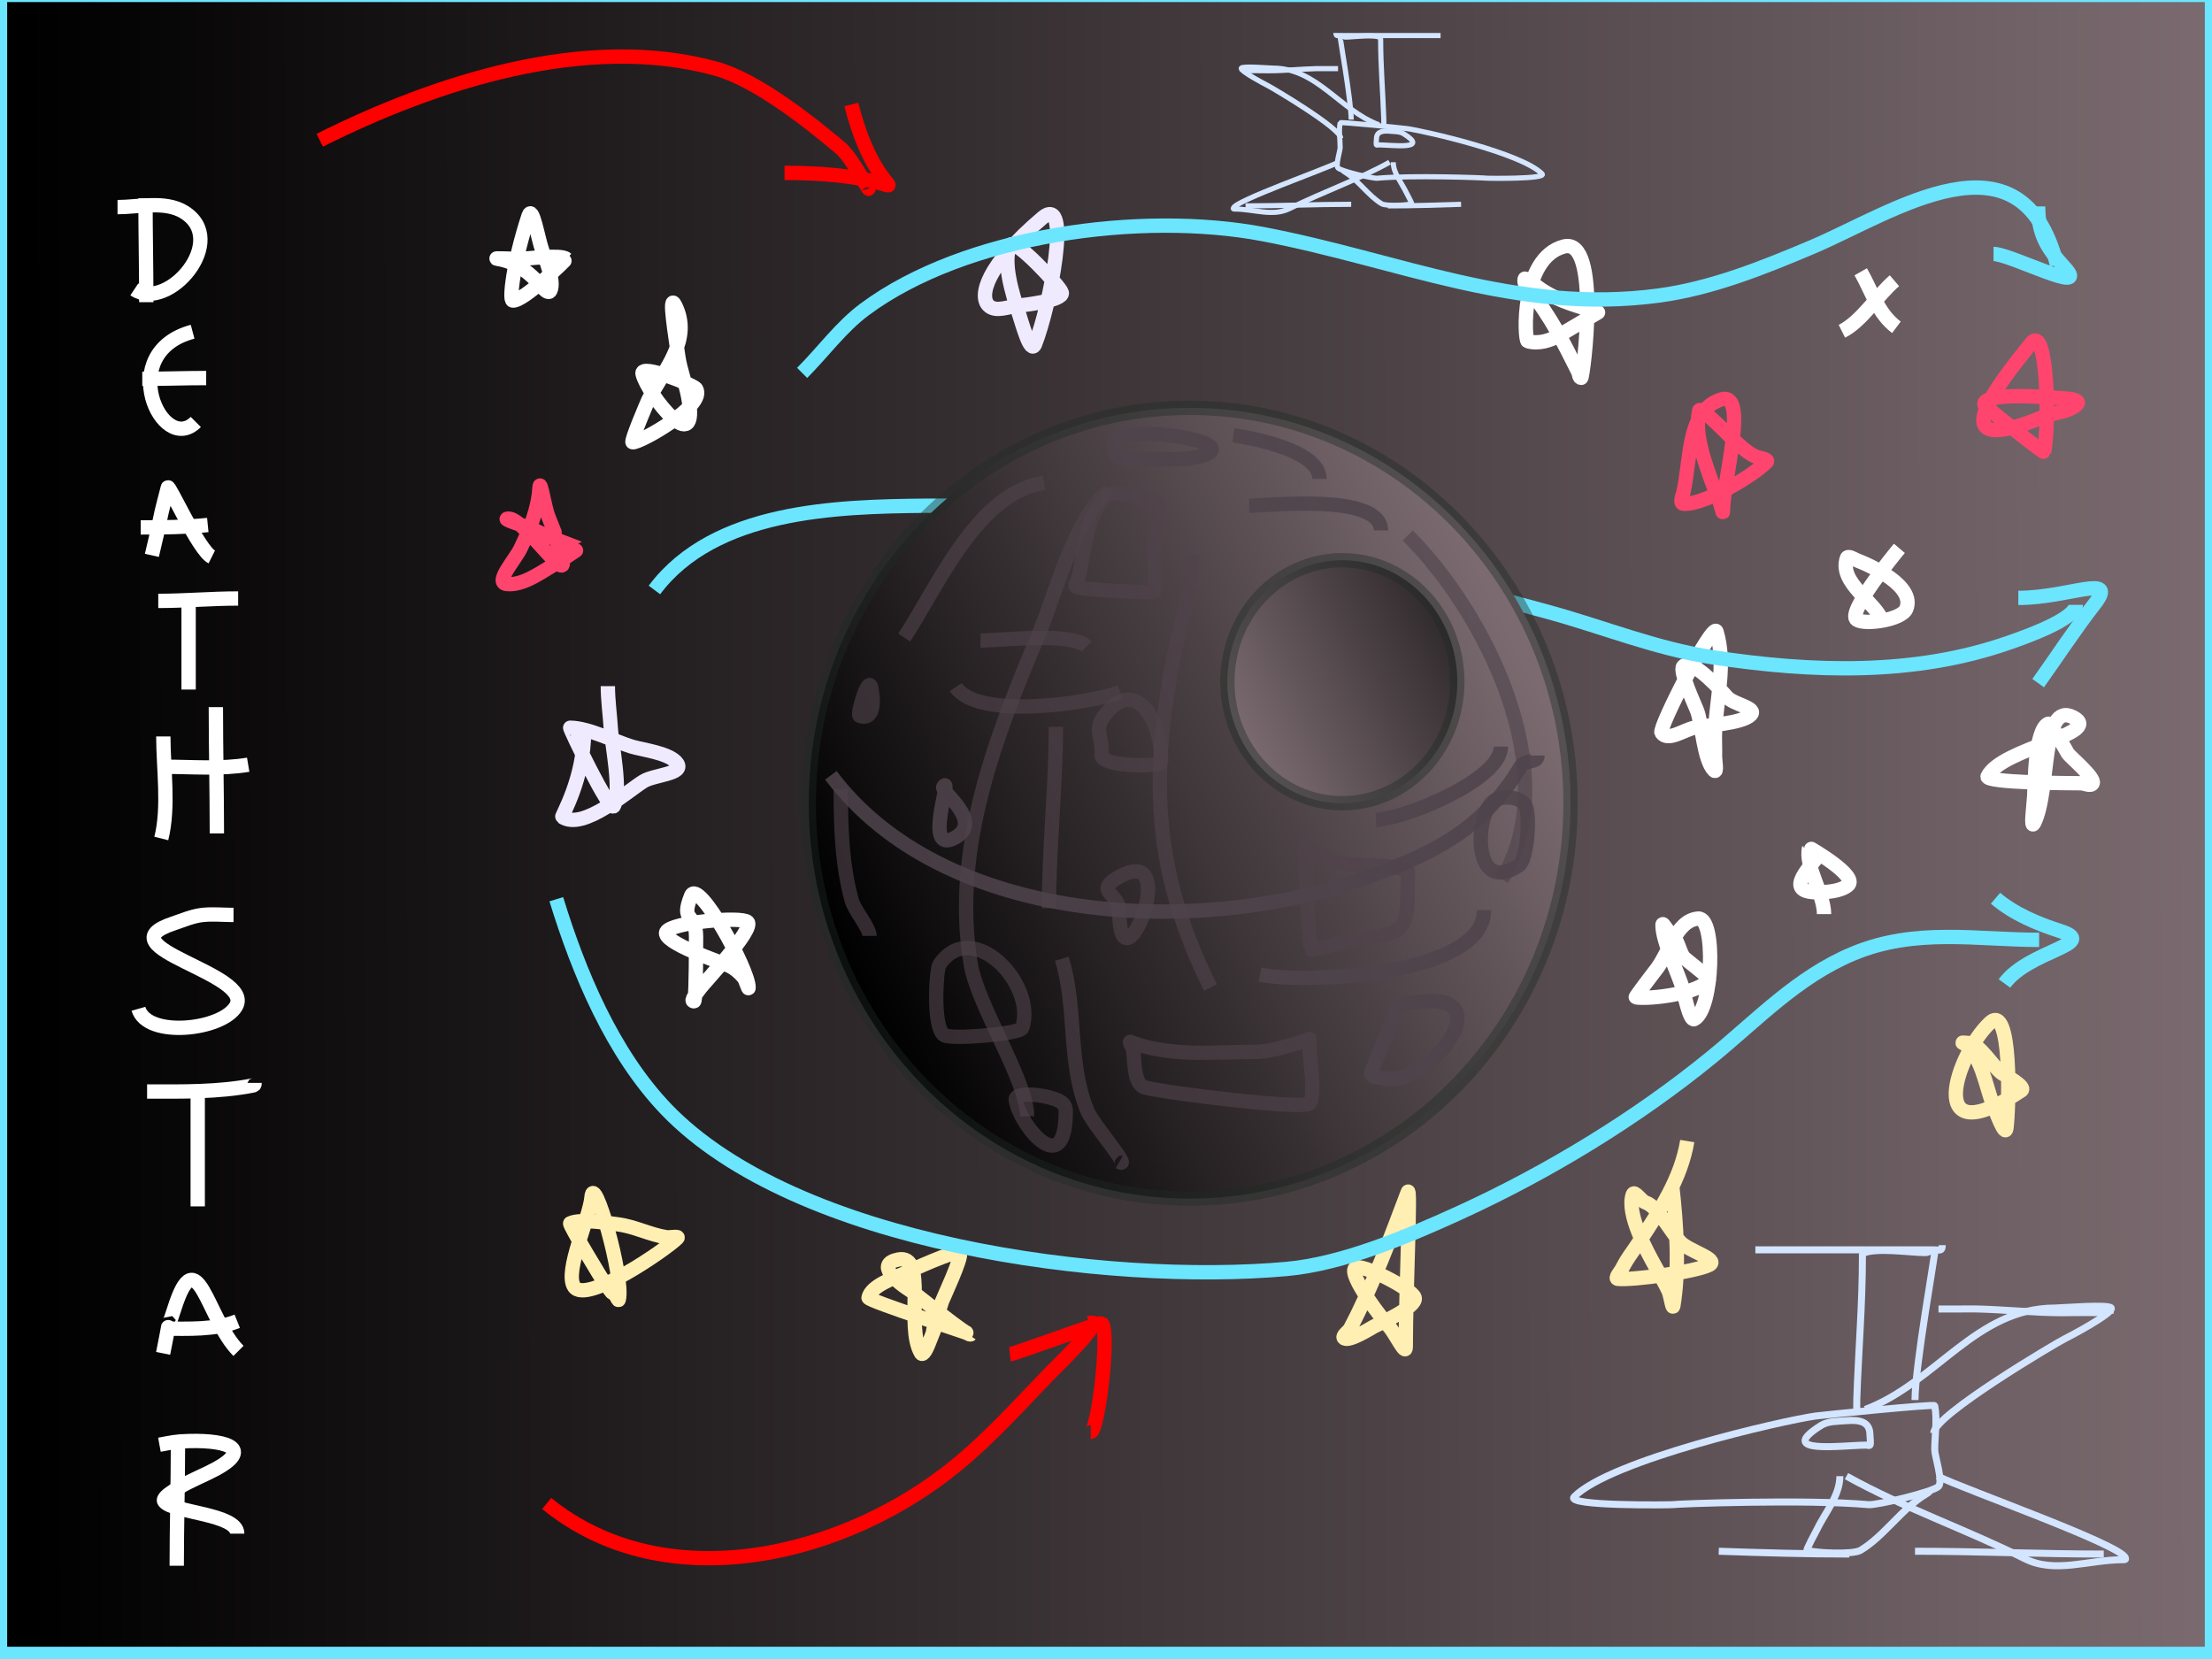
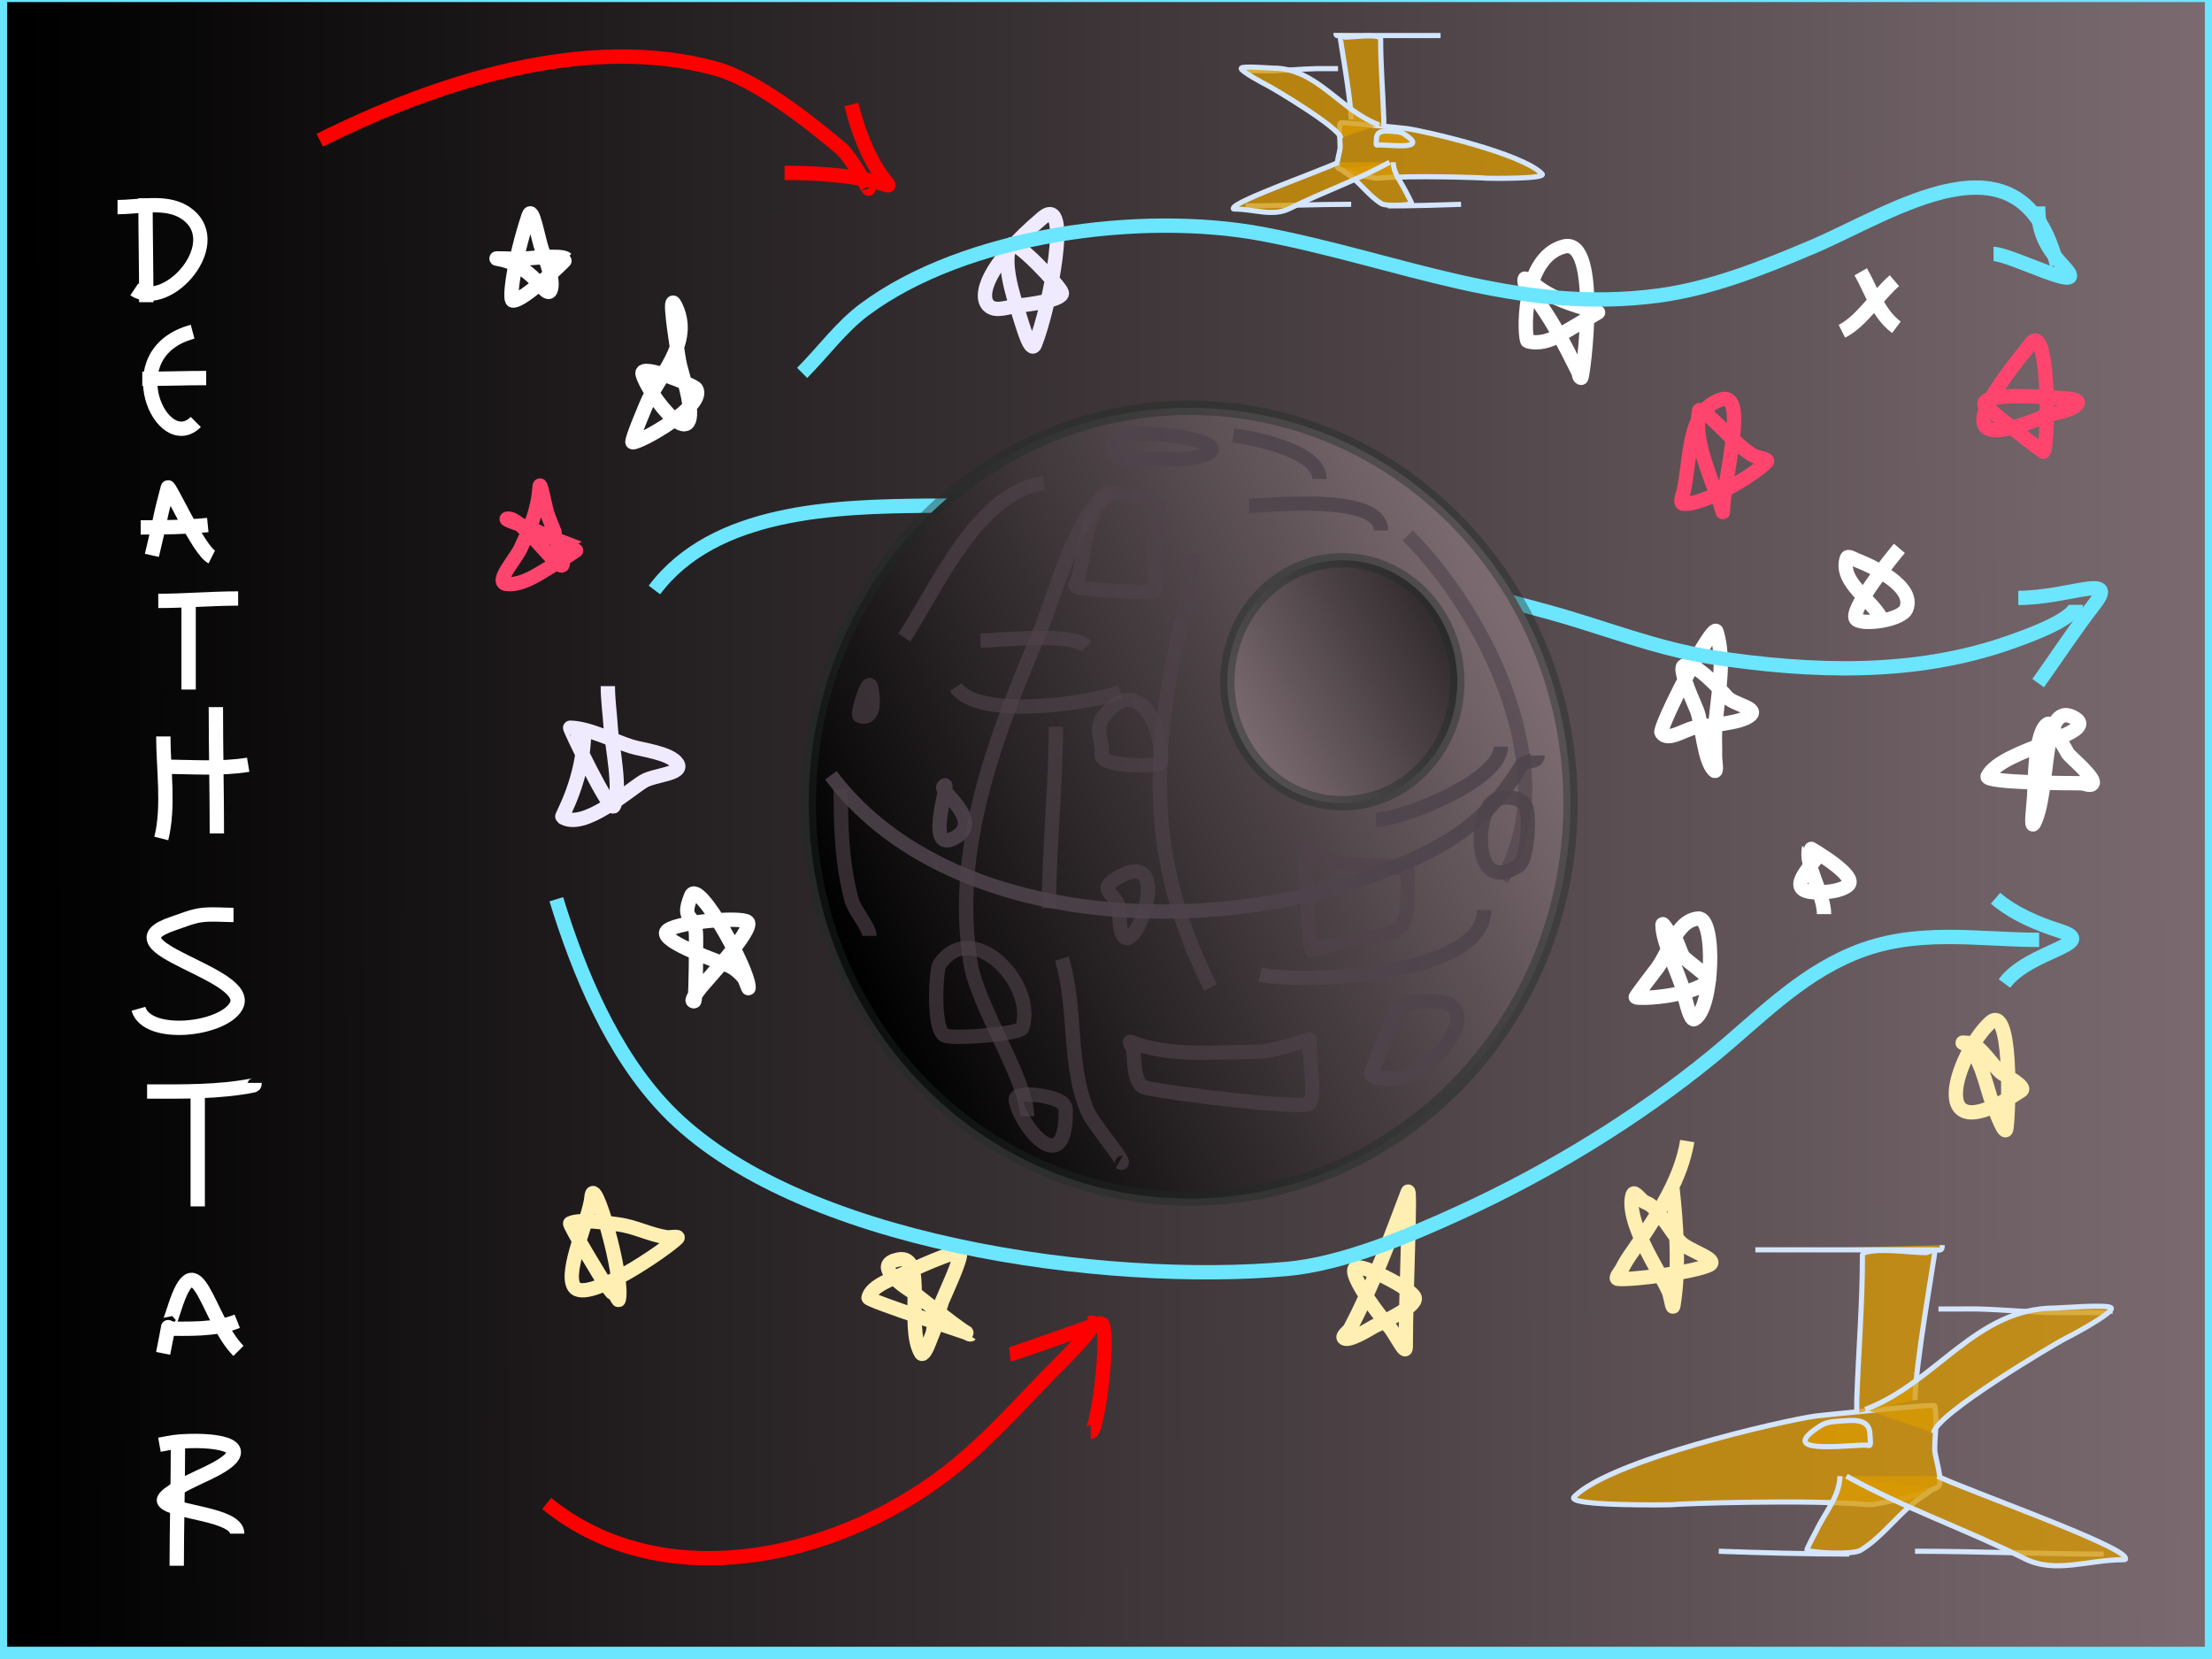
<svg xmlns="http://www.w3.org/2000/svg" xmlns:ns1="http://taptrix.com/inkpad/svg_extensions" height="480pt" width="640pt" version="1.1" viewBox="0,0,640,480">
  <defs>
    <linearGradient y1="240.84" id="LinearGradient" x1="8.406" y2="240" x2="640" gradientUnits="userSpaceOnUse" gradientTransform="matrix(1 0 0 1 -5.68434e-14 -1.47341)">
      <stop stop-color="#000000" offset="0" />
      <stop stop-color="#7b6b70" offset="1" />
    </linearGradient>
    <linearGradient y1="286.4" id="LinearGradient_2" x1="248.4" y2="193.2" x2="442" gradientUnits="userSpaceOnUse" gradientTransform="matrix(1 0 0 1 0 0)">
      <stop stop-color="#000000" offset="0" />
      <stop stop-color="#7b6b70" offset="1" />
    </linearGradient>
    <linearGradient y1="159.224" id="LinearGradient_3" x1="457.779" y2="213.426" x2="358.838" gradientUnits="userSpaceOnUse" gradientTransform="matrix(1 0 0 1 0 0)">
      <stop stop-color="#000000" offset="0" />
      <stop stop-color="#7b6b70" offset="1" />
    </linearGradient>
  </defs>
  <g id="Layer" ns1:layerName="bk">
    <path d="M0-1.473L640-1.473L640+478.527L0+478.527L0-1.473Z" stroke="#6ce5ff" stroke-width="4.146" fill="url(#LinearGradient)" opacity="1" stroke-linejoin="round" />
  </g>
  <g id="Layer_2" ns1:layerName="Layer 5">
    <path d="M538.366+78.638C541.574+84.252+543.328+90.676+548.69+94.697" stroke="#ffffff" stroke-width="4.146" fill="none" opacity="1" stroke-linejoin="round" />
    <path d="M548.116+81.219C543.26+85.381+538.626+92.99+532.917+95.845" stroke="#ffffff" stroke-width="4.146" fill="none" opacity="1" stroke-linejoin="round" />
    <path d="M549.55+158.65C548.371+160.044+534.2+177.287+537.218+179.299C539.629+180.906+550.272+179.358+551.558+176.144C554.191+169.561+541.367+163.688+537.218+162.092C536.309+161.742+534.659+160.593+534.351+161.518C531.956+168.703+542.78+174.187+544.675+179.873" stroke="#ffffff" stroke-width="4.146" fill="none" opacity="1" stroke-linejoin="round" />
    <path d="M527.468+245.833C524.123+250.612+515.564+258.165+525.747+258.165C528.383+258.165+532.432+257.921+534.637+256.157C537.957+253.502+523.457+245.242+523.453+245.26C522.105+250.652+527.755+258.469+527.755+264.474" stroke="#ffffff" stroke-width="4.146" fill="none" opacity="1" stroke-linejoin="round" />
    <path d="M195.371+88.388C200.26+98.244+192.439+106.515+187.627+115.633C187.476+115.92+182.346+127.878+183.039+127.964C185.03+128.213+204.453+117.374+201.393+112.478C200.736+111.427+185.124+105.046+185.907+108.176C187.418+114.222+202.663+133.487+199.099+114.772C198.344+110.809+196.795+107.009+196.231+103.014C195.548+98.178+193.2+84.013+195.371+88.388Z" stroke="#ffffff" stroke-width="4.146" fill="none" opacity="1" stroke-linejoin="round" />
    <path d="M168.986+211.706C168.986+225.395+162.396+236.182+162.677+236.369C168.779+240.437+181.74+228.744+186.193+226.045C189.339+224.139+197.984+223.943+195.944+220.883C193.96+217.906+185.821+216.945+182.752+216.008C177.885+214.52+170.175+210.559+164.971+210.559C164.671+210.559+176.517+235.36+177.59+233.215C179.863+228.668+177.009+215.507+176.73+210.845C176.482+206.722+175.869+202.634+175.869+198.514" stroke="#f0eaff" stroke-width="4.146" fill="none" opacity="1" stroke-linejoin="round" />
    <path d="M301.624+63.008C285.214+76.941+283.282+85.675+285.995+88.388C288.09+90.484+291.932+88.641+294.885+88.388C295.484+88.337+307.812+87.042+307.217+84.66C306.775+82.894+293.43+68.641+292.304+70.894C289.957+75.589+293.061+85.499+294.598+90.109C295.72+93.475+298.156+102.868+299.474+99.573C303.736+88.916+310.254+55.681+301.624+63.008Z" stroke="#f0eaff" stroke-width="4.146" fill="none" opacity="1" stroke-linejoin="round" />
    <path d="M171.137+346.351C170.666+352.279+163.165+367.875+166.118+372.305C169.572+377.486+192.773+361.424+195.944+358.253C196.691+357.506+193.833+358.127+192.789+357.966C187.969+357.225+183.656+354.853+178.737+354.238C175.748+353.864+167.801+352.536+164.971+353.951C164.531+354.171+174.166+370.28+175.296+371.732C179.335+376.925+175.186+371.413+178.163+374.886C178.475+375.249+178.908+376.497+179.024+376.034C180.624+369.635+171.731+338.88+171.137+346.351Z" stroke="#ffefb2" stroke-width="4.146" fill="none" opacity="1" stroke-linejoin="round" />
    <path d="M259.897+364.419C268.454+362.715+261.824+383.738+266.493+391.52C267.016+392.391+268.13+390.172+268.501+389.226C272.794+378.255+267.01+393.86+272.516+376.607C272.728+375.943+278.604+363.481+277.678+362.555C276.572+361.449+263.121+367.764+261.331+368.577C258.815+369.721+251.981+372.023+251.294+375.46C251.119+376.332+280.959+385.944+280.833+386.071C280.073+386.831+265.634+374.835+263.912+373.739C258.939+370.574+253.349+365.722+259.897+364.419Z" stroke="#ffefb2" stroke-width="4.146" fill="none" opacity="1" stroke-linejoin="round" />
    <path d="M488.178+330.148C486.375+340.97+480.371+350.066+474.412+359.113C471.853+363.001+471.229+363.383+469.25+367.143C468.771+368.054+467.079+369.909+468.103+370.011C472.418+370.443+490.444+368.018+494.487+365.996C497.652+364.414+488.596+361.977+486.171+359.4C483.571+356.638+479.668+349.107+476.133+347.929C474.749+347.467+472.866+344.25+472.405+345.634C470.52+351.288+476.49+362.003+479.001+366.57C480.223+368.792+481.674+371.192+482.729+373.453C483.368+374.822+483.915+379.245+484.163+377.754C485.932+367.144+485.06+354.283+483.876+343.627" stroke="#ffefb2" stroke-width="4.146" fill="none" opacity="1" stroke-linejoin="round" />
    <path d="M452.473+71.324C439.847+74.621+441.044+98.438+442.006+98.712C445.147+99.61+448.504+98.554+451.183+96.992C454.922+94.811+462.367+90.396+462.367+90.396C462.367+90.396+460.661+89.774+459.786+89.535C454.933+88.212+449.173+86.236+445.16+83.226C445+83.105+441.236+80.283+441.145+80.645C440.803+82.016+441.751+83.067+442.579+84.086C448.623+91.525+452.397+99.133+456.632+107.603C456.919+108.176+456.851+109.323+457.492+109.323C458.024+109.323+463.301+68.497+452.473+71.324Z" stroke="#ffffff" stroke-width="4.146" fill="none" opacity="1" stroke-linejoin="round" />
    <path d="M575.791+295.877C566.125+304.847+556.015+334.729+584.825+315.522C586.446+314.441+579.705+310.866+579.376+310.647C576.646+308.826+572.816+301.756+569.338+301.756C568.86+301.756+567.477+301.543+567.904+301.756C573.039+304.324+574.603+314.487+576.508+319.25C577.525+321.793+580.183+329.138+580.523+326.42C581.357+319.751+582.031+290.086+575.791+295.877Z" stroke="#ffefb2" stroke-width="4.146" fill="none" opacity="1" stroke-linejoin="round" />
    <path d="M407.305+344.917C402.47+357.721+397.126+372.157+390.671+384.35C390.15+385.336+388.023+386.6+388.951+387.218C390.42+388.198+396.607+384.293+397.554+383.777C398.476+383.274+410.094+378.196+409.312+375.46C408.568+372.855+393.633+365.328+392.105+366.856C389.984+368.978+400.301+382.102+401.856+383.777C403.613+385.669+406.731+392.382+406.731+389.799C406.731+373.009+408.28+342.335+407.305+344.917Z" stroke="#ffefb2" stroke-width="4.146" fill="none" opacity="1" stroke-linejoin="round" />
    <path d="M599.881+207.547C608.923+212.315+579.187+216.385+575.074+224.611C574.138+226.483+598.905+226.619+602.032+226.619C603.179+226.619+604.96+227.645+605.473+226.619C606.241+225.083+599.187+219.192+598.304+218.015C598.176+217.845+593.361+209.015+592.568+209.411C588.694+211.348+588.731+226.962+588.553+230.347C588.417+232.924+587.399+240.399+588.553+238.09C593.242+228.711+590.417+202.557+599.881+207.547Z" stroke="#ffffff" stroke-width="4.146" fill="none" opacity="1" stroke-linejoin="round" />
    <path d="M587.693+99.286C577.818+111.566+560.46+133.408+591.421+120.508C593.957+119.452+598.822+119.13+600.885+117.067C602.255+115.697+598.563+115.366+598.304+115.346C595.197+115.107+575.809+113.303+574.214+116.493C574.128+116.664+574.078+116.931+574.214+117.067C577.553+120.406+582.265+123.681+585.972+126.817C586.209+127.018+591.395+130.963+591.421+130.832C592.982+123.025+592.422+93.404+587.693+99.286Z" stroke="#ff456d" stroke-width="4.146" fill="none" opacity="1" stroke-linejoin="round" />
    <path d="M497.785+115.633C487.993+119.027+489.306+132.733+487.031+142.591C486.924+143.055+485.837+145.637+487.031+145.745C492.742+146.264+507.016+137.805+511.121+133.7C512.028+132.793+508.827+132.553+507.68+131.979C504.972+130.626+502.705+128.282+500.51+126.244C500.348+126.094+491.898+117.395+491.62+118.787C490.321+125.279+492.698+132.004+494.774+138.002C495.647+140.525+496.732+142.957+497.642+145.458C497.952+146.311+498.502+148.946+498.502+148.039C498.502+139.1+506.22+112.709+497.785+115.633Z" stroke="#ff456d" stroke-width="4.146" fill="none" opacity="1" stroke-linejoin="round" />
    <path d="M496.638+182.74C495.691+179.612+479.801+210.611+480.722+211.993C482.492+214.647+487.067+211.233+490.186+210.559C493.515+209.839+503.965+209.398+506.532+206.83C508.56+204.803+501.538+203.827+499.65+201.668C498.793+200.689+489.638+190.171+487.031+192.778C485.731+194.078+490.434+204.03+491.046+205.683C492.448+209.469+492.949+219.918+495.921+222.89C496.938+223.907+496.169+220.025+496.208+218.589C496.27+216.295+496.102+213.998+496.208+211.706C496.656+202.087+499.441+191.992+496.638+182.74Z" stroke="#ffffff" stroke-width="4.146" fill="none" opacity="1" stroke-linejoin="round" />
    <path d="M491.333+265.765C484.744+266.342+482.999+276.067+478.714+281.108C478.587+281.257+473.032+288.531+473.265+288.564C477.615+289.186+491.807+287.422+494.487+283.402C494.844+282.867+487.634+277.65+487.031+276.806C485.949+275.291+485.1+270.822+483.303+269.923C482.335+269.439+481.009+266.547+481.009+267.629C481.009+272.644+485.591+281.413+487.031+286.557C487.172+287.062+488.858+295.537+490.186+294.873C495.703+292.115+496.506+265.312+491.333+265.765Z" stroke="#ffffff" stroke-width="4.146" fill="none" opacity="1" stroke-linejoin="round" />
    <path d="M199.959+259.169C196.76+267.164+201.393+263.611+201.393+271.07C201.393+285.175+201.128+289.711+200.819+289.711C199.451+289.711+201.759+287.107+202.54+285.983C203.537+284.551+218.365+268.827+216.306+266.768C214.614+265.076+194.2+266.815+192.789+269.636C191.302+272.611+208.839+278.522+210.857+279.387C212.422+280.058+214.109+281.517+215.159+282.828C215.826+283.663+216.593+286.765+216.593+285.696C216.593+280.421+202.005+254.055+199.959+259.169Z" stroke="#ffffff" stroke-width="4.146" fill="none" opacity="1" stroke-linejoin="round" />
    <path d="M156.081+141.157C155.638+147.599+153.374+152.862+150.632+158.65C149.051+161.988+142.947+168.567+146.617+168.975C151.623+169.531+157.317+164.964+161.53+162.665C161.645+162.603+167.638+158.685+167.552+158.65C163.225+156.92+159.163+155.603+154.934+153.488C152.408+152.225+144.366+150.047+147.191+150.047C151.906+150.047+166.279+172.326+162.103+159.798C157.124+144.858+163.255+161.211+158.662+149.473C157.534+146.591+156.298+138.01+156.081+141.157Z" stroke="#ff456d" stroke-width="4.146" fill="none" opacity="1" stroke-linejoin="round" />
    <path d="M152.926+62.434C148.489+75.958+147.289+86.823+148.338+86.954C151.382+87.335+163.912+74.997+163.824+74.909C162.466+73.551+152.328+74.909+150.345+74.909C148.242+74.909+141.962+74.564+144.036+74.909C148.709+75.688+151.92+77.918+155.221+81.219C156.384+82.382+158.5+85.557+159.236+84.086C160.581+81.396+157.647+74.513+156.941+72.615C155.67+69.195+154.064+58.968+152.926+62.434Z" stroke="#ffffff" stroke-width="4.146" fill="none" opacity="1" stroke-linejoin="round" />
    <path d="M189.348+170.695C206.737+147.51+241.861+146.579+267.927+146.319C329.489+145.703+388.52+160.901+447.741+177.005C463.882+181.394+478.981+187.683+495.635+190.197C524.271+194.519+553.869+195.562+581.383+185.895C585.287+184.524+600.598+179.245+600.598+174.997" stroke="#6ce5ff" stroke-width="4.146" fill="none" opacity="1" stroke-linejoin="round" />
    <path d="M583.964+172.99C598.502+172.99+613.055+165.7+606.047+174.71C600.296+182.104+595.144+190.031+589.7+197.653" stroke="#6ce5ff" stroke-width="4.146" fill="none" opacity="1" stroke-linejoin="round" />
    <path d="M160.956+260.172C167.477+281.364+177.13+304.64+192.789+320.971C230.297+360.086+320.312+371.824+372.317+367.143C388.604+365.677+407.649+357.598+422.504+350.797C447.986+339.13+473.608+323.558+495.348+305.771C508.535+294.982+520.049+282.653+536.071+275.946C554.22+268.349+572.014+271.931+589.987+271.931" stroke="#6ce5ff" stroke-width="4.146" fill="none" opacity="1" stroke-linejoin="round" />
    <path d="M577.368+259.886C582.574+264.348+589.514+267.283+596.009+269.35C607.753+273.086+586.984+274.956+579.949+284.549" stroke="#6ce5ff" stroke-width="4.146" fill="none" opacity="1" stroke-linejoin="round" />
    <path d="M232.079+107.89C238.086+101.883+243.306+94.622+250.146+89.535C279.336+67.83+330.277+61.072+365.434+67.74C404.606+75.169+438.713+91.007+479.861+85.52C495.206+83.474+510.156+77.457+524.313+71.468C547.579+61.624+584.91+35.674+595.149+76.63" stroke="#6ce5ff" stroke-width="4.146" fill="none" opacity="1" stroke-linejoin="round" />
    <path d="M589.7+59.71C589.7+67.607+592.096+71.657+597.443+77.49C604.962+85.692+581.708+73.475+576.795+73.475" stroke="#6ce5ff" stroke-width="4.146" fill="none" opacity="1" stroke-linejoin="round" />
+   </g>
+   <g id="Layer_3" ns1:layerName="Layer 2">
    <path d="M42.094+57.384C42.094+67.389+42.325+77.411+42.325+87.427" stroke="#ffffff" stroke-width="4.146" fill="none" opacity="1" stroke-linejoin="round" />
    <path d="M34.005+59.926C40.041+59.926+47.746+58.01+53.186+61.313C66.563+69.435+48.72+90.303+38.858+83.729" stroke="#ffffff" stroke-width="4.146" fill="none" opacity="1" stroke-linejoin="round" />
    <path d="M55.728+95.977C33.094+102.013+46.855+131.889+56.653+122.091" stroke="#ffffff" stroke-width="4.146" fill="none" opacity="1" stroke-linejoin="round" />
    <path d="M41.169+109.612C47.328+109.612+53.523+109.381+59.657+109.381" stroke="#ffffff" stroke-width="4.146" fill="none" opacity="1" stroke-linejoin="round" />
    <path d="M43.942+160.684C44.706+157.25+45.58+153.981+46.253+150.516C46.87+147.343+47.78+144.179+48.564+141.041C48.844+139.924+57.45+159.234+61.275+161.146" stroke="#ffffff" stroke-width="4.146" fill="none" opacity="1" stroke-linejoin="round" />
    <path d="M40.707+152.596C47.161+152.596+53.698+152.545+60.119+151.903" stroke="#ffffff" stroke-width="4.146" fill="none" opacity="1" stroke-linejoin="round" />
    <path d="M54.573+174.088C54.573+182.561+54.573+191.035+54.573+199.508" stroke="#ffffff" stroke-width="4.146" fill="none" opacity="1" stroke-linejoin="round" />
    <path d="M45.791+173.857C53.521+173.857+61.2+173.163+68.901+173.163" stroke="#ffffff" stroke-width="4.146" fill="none" opacity="1" stroke-linejoin="round" />
    <path d="M47.254+213.075C47.254+222.389+48.958+233.447+46.669+242.6" stroke="#ffffff" stroke-width="4.146" fill="none" opacity="1" stroke-linejoin="round" />
    <path d="M62.455+204.597C62.455+216.777+62.747+228.953+62.747+241.138" stroke="#ffffff" stroke-width="4.146" fill="none" opacity="1" stroke-linejoin="round" />
    <path d="M47.254+221.845C55.327+221.845+63.846+222.587+71.809+221.26" stroke="#ffffff" stroke-width="4.146" fill="none" opacity="1" stroke-linejoin="round" />
    <path d="M67.568+264.721C64.591+264.721+61.596+264.41+58.635+264.721C55.674+265.033+52.885+266.281+50.06+267.223C29.245+274.161+73.77+281.56+68.283+291.163C64.332+298.076+42.505+300.451+40.055+291.877" stroke="#ffffff" stroke-width="4.146" fill="none" opacity="1" stroke-linejoin="round" />
    <path d="M57.206+315.817C57.206+326.894+57.206+337.97+57.206+349.047" stroke="#ffffff" stroke-width="4.146" fill="none" opacity="1" stroke-linejoin="round" />
    <path d="M42.556+315.817C52.691+315.817+63.325+316.023+73.285+314.031C73.727+313.942+73.642+313.592+73.642+313.316" stroke="#ffffff" stroke-width="4.146" fill="none" opacity="1" stroke-linejoin="round" />
    <path d="M47.201+391.567C50.483+375.161+47.389+388.292+50.417+378.704C57.056+357.682+59.868+381.723+68.997+390.853" stroke="#ffffff" stroke-width="4.146" fill="none" opacity="1" stroke-linejoin="round" />
    <path d="M47.559+384.421C54.336+384.421+62.183+384.86+68.64+382.277" stroke="#ffffff" stroke-width="4.146" fill="none" opacity="1" stroke-linejoin="round" />
    <path d="M51.489+418.008C51.489+429.669+51.132+441.42+51.132+453.025" stroke="#ffffff" stroke-width="4.146" fill="none" opacity="1" stroke-linejoin="round" />
    <path d="M46.129+418.008C49.937+417.316+50.657+417.046+54.705+416.936C66.315+416.623+74.249+419.472+60.065+426.226C56.459+427.943+52.596+429.579+49.345+431.943C49.053+432.156+46.88+433.596+47.559+434.445C50.164+437.702+68.64+437.988+68.64+443.735" stroke="#ffffff" stroke-width="4.146" fill="none" opacity="1" stroke-linejoin="round" />
+     <path d="M92.51+40.576C125.64+24.01+169.386+9.429+207.196+19.887C218.817+23.101+233.929+35.037+243.177+42.824C246.583+45.693+251.668+55.706+251.272+54.518" stroke="#ff0000" stroke-width="4.146" fill="none" opacity="1" stroke-linejoin="round" />
+     <path d="M246.325+30.231C255.303+66.145+272.463+50.02+226.986+50.02" stroke="#ff0000" stroke-width="4.146" fill="none" opacity="1" stroke-linejoin="round" />
    <path d="M158.173+435.009C192.864+463.195+244.929+450.182+276.908+423.765C286.702+415.675+294.656+406.781+303.444+397.679C304.681+396.398+320.657+380.998+315.137+382.838" stroke="#ff0000" stroke-width="4.146" fill="none" opacity="1" stroke-linejoin="round" />
    <path d="M292.2+391.833C293.756+391.66+318.441+382.543+318.735+382.838C321.233+385.335+317.663+414.32+315.587+414.32" stroke="#ff0000" stroke-width="4.146" fill="none" opacity="1" stroke-linejoin="round" />
-     <path d="M92.51+40.576C125.64+24.01+169.386+9.429+207.196+19.887C218.817+23.101+233.929+35.037+243.177+42.824C246.583+45.693+251.668+55.706+251.272+54.518" stroke="#ff0000" stroke-width="4.146" fill="none" opacity="1" stroke-linejoin="round" />
-     <path d="M246.325+30.231C255.303+66.145+272.463+50.02+226.986+50.02" stroke="#ff0000" stroke-width="4.146" fill="none" opacity="1" stroke-linejoin="round" />
  </g>
-   <g id="Layer_3" ns1:layerName="bk">
+   <g id="Layer_4" ns1:layerName="bk">
    <path stroke="#1e2b27" stroke-opacity="0.408" stroke-width="4.146" d="M234+232.4C234+169.219+283.338+118+344.2+118C405.062+118+454.4+169.219+454.4+232.4C454.4+295.581+405.062+346.8+344.2+346.8C283.338+346.8+234+295.581+234+232.4Z" fill="url(#LinearGradient_2)" opacity="1" stroke-linejoin="round" />
    <path stroke="#1e2b27" stroke-opacity="0.408" stroke-width="4.146" d="M355.11+197.246C355.11+177.831+370.004+162.092+388.377+162.092C406.75+162.092+421.644+177.831+421.644+197.246C421.644+216.661+406.75+232.4+388.377+232.4C370.004+232.4+355.11+216.661+355.11+197.246Z" fill="url(#LinearGradient_3)" opacity="1" stroke-linejoin="round" />
  </g>
-   <g id="Layer_4" ns1:layerName="Layer 3">
+   <g id="Layer_5" ns1:layerName="Layer 3">
    <path stroke="#50444c" stroke-opacity="0.614" stroke-width="4.146" d="M302.055+139.723C282.618+142.499+271.014+170.367+261.618+184.461" fill="none" opacity="1" stroke-linejoin="round" />
    <path stroke="#50444c" stroke-opacity="0.614" stroke-width="4.146" d="M283.7+185.322C289.761+185.322+310.118+182.773+314.386+187.042" fill="none" opacity="1" stroke-linejoin="round" />
    <path stroke="#50444c" stroke-opacity="0.614" stroke-width="4.146" d="M319.835+143.881C314.068+149.587+313.925+159.023+312.092+166.967C311.873+167.917+310.647+169.399+311.519+169.835C313.357+170.754+333.359+171.511+333.601+171.269C335.078+169.792+333.682+159.191+333.888+156.93C333.951+156.23+335.748+145.983+335.035+145.745C330.759+144.32+323.088+140.663+319.835+143.881Z" fill="none" opacity="1" stroke-linejoin="round" />
    <path stroke="#50444c" stroke-opacity="0.614" stroke-width="4.146" d="M271.799+279.1C270.888+280.46+269.809+297.002+273.089+299.462C274.976+300.877+295.194+299.109+295.745+297.454C300.032+284.594+281.105+265.208+271.799+279.1Z" fill="none" opacity="1" stroke-linejoin="round" />
    <path stroke="#50444c" stroke-opacity="0.614" stroke-width="4.146" d="M327.148+301.469C338.697+305.896+351.165+304.337+363.427+304.337C368.736+304.337+378.913+300.609+378.913+300.609C378.913+300.609+378.913+302.33+378.913+303.19C378.913+305.813+380.674+317.489+378.913+319.25C377.025+321.138+337.981+316.33+331.307+314.662C327.9+313.81+328.29+306.523+327.865+303.764C327.743+302.972+326.4+301.183+327.148+301.469Z" fill="none" opacity="1" stroke-linejoin="round" />
    <path stroke="#50444c" stroke-opacity="0.614" stroke-width="4.146" d="M378.483+245.116C376.919+243.657+379.036+274.635+379.2+274.798C379.465+275.063+389.3+272.389+390.384+272.217C406.484+269.675+407.305+270.677+407.305+254.724C407.305+254.608+407.418+251.893+407.305+251.856C397.566+248.609+386.956+253.026+378.483+245.116Z" fill="none" opacity="1" stroke-linejoin="round" />
    <path stroke="#50444c" stroke-opacity="0.614" stroke-width="4.146" d="M319.262+207.404C316.413+211.26+319.296+214.05+318.688+218.302C318.214+221.624+332.494+221.921+335.608+220.883C336.171+220.695+335.895+218.994+335.895+218.589C335.895+209.028+328.522+194.867+319.262+207.404Z" fill="none" opacity="1" stroke-linejoin="round" />
    <path stroke="#50444c" stroke-opacity="0.614" stroke-width="4.146" d="M293.881+318.246C294.824+325.252+308.364+342.206+308.364+321.544C308.364+320.63+308.199+319.945+307.504+319.25C305.229+316.975+293.494+315.367+293.881+318.246Z" fill="none" opacity="1" stroke-linejoin="round" />
    <path stroke="#50444c" stroke-opacity="0.614" stroke-width="4.146" d="M252.011+198.8C251.195+195.512+247.863+206.834+248.713+207.117C253.557+208.732+252.567+201.043+252.011+198.8Z" fill="none" opacity="1" stroke-linejoin="round" />
    <path stroke="#50444c" stroke-opacity="0.614" stroke-width="4.146" d="M243.264+228.339C243.264+239.173+243.558+249.972+246.418+260.459C247.264+263.559+251.58+268.315+251.58+270.783" fill="none" opacity="1" stroke-linejoin="round" />
    <path stroke="#50444c" stroke-opacity="0.614" stroke-width="4.146" d="M305.496+210.272C305.496+227.692+303.489+245.541+303.489+262.753" fill="none" opacity="1" stroke-linejoin="round" />
    <path stroke="#50444c" stroke-opacity="0.614" stroke-width="4.146" d="M276.531+198.8C282.841+208.266+314.909+203.634+324.137+200.234" fill="none" opacity="1" stroke-linejoin="round" />
    <path stroke="#50444c" stroke-opacity="0.614" stroke-width="4.146" d="M323.277+254.007C316.629+257.931+323.85+258.491+323.85+263.614C323.85+289.312+342.919+242.409+323.277+254.007Z" fill="none" opacity="1" stroke-linejoin="round" />
  </g>
-   <g id="Layer_5" ns1:layerName="Layer 4">
+   <g id="Layer_6" ns1:layerName="Layer 4">
    <path stroke="#50444c" stroke-opacity="0.856" stroke-width="4.146" d="M431.968+231.924C426.675+235.949+425.958+259.4+439.425+250.422C441.966+248.728+442.729+235.808+441.432+233.215C440.008+230.367+434.503+229.997+431.968+231.924Z" fill="none" opacity="1" stroke-linejoin="round" />
    <path stroke="#50444c" stroke-opacity="0.856" stroke-width="4.146" d="M404.15+292.292C403.401+294.533+396.264+310.503+396.694+310.933C397.643+311.883+400.084+311.909+401.282+312.081C413.368+313.807+432.94+288.731+413.327+289.711C410.767+289.839+404.984+289.799+404.15+292.292Z" fill="none" opacity="1" stroke-linejoin="round" />
    <path stroke="#50444c" stroke-opacity="0.856" stroke-width="4.146" d="M364.574+281.968C377.138+284.7+429.387+282.431+429.387+263.327" fill="none" opacity="1" stroke-linejoin="round" />
    <path stroke="#50444c" stroke-opacity="0.856" stroke-width="4.146" d="M398.128+237.23C406.51+236.83+434.263+225.675+434.263+216.008" fill="none" opacity="1" stroke-linejoin="round" />
    <path stroke="#50444c" stroke-opacity="0.856" stroke-width="4.146" d="M361.419+146.319C366.757+146.319+399.562+142.597+399.562+153.488" fill="none" opacity="1" stroke-linejoin="round" />
    <path stroke="#50444c" stroke-opacity="0.856" stroke-width="4.146" d="M356.831+125.957C361.849+126.641+381.781+130.264+381.781+138.576" fill="none" opacity="1" stroke-linejoin="round" />
    <path stroke="#50444c" stroke-opacity="0.856" stroke-width="4.146" d="M322.416+129.972C323.718+134.125+325.926+132.551+330.733+132.84C333.882+133.029+337.043+132.904+340.197+132.84C341.729+132.809+343.277+132.822+344.786+132.553C366.693+128.641+319.485+120.616+322.416+129.972Z" fill="none" opacity="1" stroke-linejoin="round" />
    <path stroke="#50444c" stroke-opacity="0.856" stroke-width="4.146" d="M272.946+227.622C275.819+223.785+266.839+247.617+276.244+242.392C284.848+237.612+271.9+229.019+272.946+227.622Z" fill="none" opacity="1" stroke-linejoin="round" />
    <path stroke="#50444c" stroke-opacity="0.856" stroke-width="4.146" d="M240.396+224.324C272.737+267.446+345.015+270.973+392.105+255.01C413.793+247.658+428.788+240.427+439.998+221.743C441.256+219.647+444.874+220.887+444.874+218.589" fill="none" opacity="1" stroke-linejoin="round" />
    <path stroke="#50444c" stroke-opacity="0.614" stroke-width="4.146" d="M320.982+141.73C310.72+149.94+305.363+172.065+300.621+183.314C288.003+213.245+275.359+245.553+280.833+278.813C282.866+291.171+297.179+312.62+297.179+322.978" fill="none" opacity="1" stroke-linejoin="round" />
    <path stroke="#50444c" stroke-opacity="0.614" stroke-width="4.146" d="M345.072+160.371C345.072+170.213+341.523+180.286+339.623+189.91C332.547+225.762+333.981+253.189+350.234+285.696" fill="none" opacity="1" stroke-linejoin="round" />
    <path stroke="#50444c" stroke-opacity="0.614" stroke-width="4.146" d="M307.217+277.38C311.639+291.752+308.849+307.631+314.673+321.544C316.267+325.353+327.516+338.265+323.85+336.17" fill="none" opacity="1" stroke-linejoin="round" />
    <path stroke="#50444c" stroke-opacity="0.614" stroke-width="4.146" d="M407.305+154.922C429.931+177.549+452.985+223.71+434.549+254.437" fill="none" opacity="1" stroke-linejoin="round" />
  </g>
-   <g id="Layer_6" ns1:layerName="Layer 1">
+   <g id="Layer_7" ns1:layerName="Layer 1">
    <g opacity="1">
-       <path d="M507.885+361.612C525.091+361.612+542.298+361.612+559.504+361.612C561.239+361.612+561.95+362.166+561.95+360.254" stroke="#d4e5ff" stroke-width="2.03" fill="none" opacity="1" stroke-linejoin="round" />
+       <path stroke="#d4e5ff" stroke-width="1.489" d="M507.885+361.612C525.091+361.612+542.298+361.612+559.504+361.612C561.239+361.612+561.95+362.166+561.95+360.254" fill="#da9a00" fill-opacity="0.755" opacity="1" stroke-linejoin="round" />
      <g opacity="1">
-         <path d="M455.451+433.064C466.034+422.415+515.649+411.075+525.273+409.7C526.442+409.533+559.662+406.142+559.776+406.711C560.56+410.632+559.776+415.461+559.776+419.48C559.776+421.238+562.266+428.673+560.863+430.076C559.259+431.68+543.033+435.567+540.611+435.347C522.898+433.737+485.295+435.083+483.844+435.347C483.464+435.416+452.681+435.852+455.451+433.064Z" stroke="#d4e5ff" stroke-width="2.03" fill="none" opacity="1" stroke-linejoin="round" />
-         <path d="M560.863+378.728C563.036+378.728+565.21+378.728+567.383+378.728C569.013+378.728+570.644+378.684+572.273+378.728C580.439+378.949+588.555+379.815+596.725+379.815C597.389+379.815+610.58+379.566+610.58+380.087" stroke="#d4e5ff" stroke-width="2.03" fill="none" opacity="1" stroke-linejoin="round" />
-         <path d="M554.071+448.822C572.238+448.822+590.669+449.637+608.679+449.637" stroke="#d4e5ff" stroke-width="2.03" fill="none" opacity="1" stroke-linejoin="round" />
-         <path d="M497.289+448.822C509.895+449.257+522.439+449.637+535.053+449.637" stroke="#d4e5ff" stroke-width="2.03" fill="none" opacity="1" stroke-linejoin="round" />
-         <path d="M537.227+408.885C537.227+407.526+537.18+406.167+537.227+404.81C537.702+391.012+538.857+377.346+538.857+363.514C538.857+363.442+538.812+362.721+538.857+362.699C542.609+360.823+552.75+362.427+557.059+362.427C557.969+362.427+559.369+361.342+559.776+362.156C559.971+362.546+554.071+395.328+554.071+405.081" stroke="#d4e5ff" stroke-width="2.03" fill="none" opacity="1" stroke-linejoin="round" />
-         <path d="M539.672+407.798C560.1+400.138+571.708+378.457+594.551+378.457C596.14+378.457+610.259+377.271+610.852+378.457C611.592+379.937+598.433+386.861+597.268+387.422C594.989+388.52+559.504+409.529+559.504+414.59" stroke="#d4e5ff" stroke-width="2.03" fill="none" opacity="1" stroke-linejoin="round" />
-         <path d="M532.336+427.087C532.336+432.795+527.895+437.849+525.544+442.845C525.474+442.994+522.51+448.444+522.827+448.55C525.291+449.371+536.141+449.853+538.313+448.55C545.231+444.4+550.044+436.622+557.331+432.249C558.195+431.731+558.418+431.564+558.418+430.619" stroke="#d4e5ff" stroke-width="2.03" fill="none" opacity="1" stroke-linejoin="round" />
-         <path d="M534.238+427.087C550.951+436.372+568.887+442.51+585.857+450.995C594.662+455.397+604.162+451.267+614.384+451.267C614.865+451.267+615.11+451.273+614.927+450.724C613.652+446.898+568.229+430.906+560.591+427.087" stroke="#d4e5ff" stroke-width="2.03" fill="none" opacity="1" stroke-linejoin="round" />
-         <path d="M526.903+412.417C513.302+420.954+533.267+418.122+539.943+418.122C540.306+418.122+540.774+418.378+541.03+418.122C541.333+417.819+541.03+415.608+541.03+415.133C541.03+411.33+538.054+410.698+533.966+411.058C531.578+411.269+528.933+411.142+526.903+412.417Z" stroke="#d4e5ff" stroke-width="2.03" fill="none" opacity="1" stroke-linejoin="round" />
+         <path stroke="#d4e5ff" stroke-width="1.489" d="M455.451+433.064C466.034+422.415+515.649+411.075+525.273+409.7C526.442+409.533+559.662+406.142+559.776+406.711C560.56+410.632+559.776+415.461+559.776+419.48C559.776+421.238+562.266+428.673+560.863+430.076C559.259+431.68+543.033+435.567+540.611+435.347C522.898+433.737+485.295+435.083+483.844+435.347C483.464+435.416+452.681+435.852+455.451+433.064Z" fill="#da9a00" fill-opacity="0.755" opacity="1" stroke-linejoin="round" />
+         <path stroke="#d4e5ff" stroke-width="1.489" d="M560.863+378.728C563.036+378.728+565.21+378.728+567.383+378.728C569.013+378.728+570.644+378.684+572.273+378.728C580.439+378.949+588.555+379.815+596.725+379.815C597.389+379.815+610.58+379.566+610.58+380.087" fill="#da9a00" fill-opacity="0.755" opacity="1" stroke-linejoin="round" />
+         <path stroke="#d4e5ff" stroke-width="1.489" d="M554.071+448.822C572.238+448.822+590.669+449.637+608.679+449.637" fill="#da9a00" fill-opacity="0.755" opacity="1" stroke-linejoin="round" />
+         <path stroke="#d4e5ff" stroke-width="1.489" d="M497.289+448.822C509.895+449.257+522.439+449.637+535.053+449.637" fill="#da9a00" fill-opacity="0.755" opacity="1" stroke-linejoin="round" />
+         <path stroke="#d4e5ff" stroke-width="1.489" d="M537.227+408.885C537.227+407.526+537.18+406.167+537.227+404.81C537.702+391.012+538.857+377.346+538.857+363.514C538.857+363.442+538.812+362.721+538.857+362.699C542.609+360.823+552.75+362.427+557.059+362.427C557.969+362.427+559.369+361.342+559.776+362.156C559.971+362.546+554.071+395.328+554.071+405.081" fill="#da9a00" fill-opacity="0.755" opacity="1" stroke-linejoin="round" />
+         <path stroke="#d4e5ff" stroke-width="1.489" d="M539.672+407.798C560.1+400.138+571.708+378.457+594.551+378.457C596.14+378.457+610.259+377.271+610.852+378.457C611.592+379.937+598.433+386.861+597.268+387.422C594.989+388.52+559.504+409.529+559.504+414.59" fill="#da9a00" fill-opacity="0.755" opacity="1" stroke-linejoin="round" />
+         <path stroke="#d4e5ff" stroke-width="1.489" d="M532.336+427.087C532.336+432.795+527.895+437.849+525.544+442.845C525.474+442.994+522.51+448.444+522.827+448.55C525.291+449.371+536.141+449.853+538.313+448.55C545.231+444.4+550.044+436.622+557.331+432.249C558.195+431.731+558.418+431.564+558.418+430.619" fill="#da9a00" fill-opacity="0.755" opacity="1" stroke-linejoin="round" />
+         <path stroke="#d4e5ff" stroke-width="1.489" d="M534.238+427.087C550.951+436.372+568.887+442.51+585.857+450.995C594.662+455.397+604.162+451.267+614.384+451.267C614.865+451.267+615.11+451.273+614.927+450.724C613.652+446.898+568.229+430.906+560.591+427.087" fill="#da9a00" fill-opacity="0.755" opacity="1" stroke-linejoin="round" />
+         <path stroke="#d4e5ff" stroke-width="1.489" d="M526.903+412.417C513.302+420.954+533.267+418.122+539.943+418.122C540.306+418.122+540.774+418.378+541.03+418.122C541.333+417.819+541.03+415.608+541.03+415.133C541.03+411.33+538.054+410.698+533.966+411.058C531.578+411.269+528.933+411.142+526.903+412.417Z" fill="#da9a00" fill-opacity="0.755" opacity="1" stroke-linejoin="round" />
      </g>
    </g>
    <g opacity="1">
-       <path d="M416.803+10.276C407.168+10.276+397.534+10.276+387.899+10.276C386.927+10.276+386.53+10.586+386.53+9.516" stroke="#d4e5ff" stroke-width="1.489" fill="none" opacity="1" stroke-linejoin="round" />
+       <path stroke="#d4e5ff" stroke-width="1.489" d="M416.803+10.276C407.168+10.276+397.534+10.276+387.899+10.276C386.927+10.276+386.53+10.586+386.53+9.516" fill="#da9a00" fill-opacity="0.755" opacity="1" stroke-linejoin="round" />
      <g opacity="1">
-         <path d="M446.164+50.286C440.238+44.323+412.456+37.973+407.067+37.203C406.412+37.109+387.81+35.211+387.747+35.53C387.308+37.725+387.747+40.429+387.747+42.68C387.747+43.664+386.352+47.827+387.138+48.613C388.036+49.511+397.122+51.688+398.478+51.564C408.397+50.663+429.453+51.416+430.265+51.564C430.478+51.603+447.715+51.847+446.164+50.286Z" stroke="#d4e5ff" stroke-width="1.489" fill="none" opacity="1" stroke-linejoin="round" />
-         <path d="M387.138+19.86C385.921+19.86+384.704+19.86+383.487+19.86C382.574+19.86+381.661+19.836+380.749+19.86C376.177+19.984+371.632+20.469+367.057+20.469C366.685+20.469+359.299+20.33+359.299+20.621" stroke="#d4e5ff" stroke-width="1.489" fill="none" opacity="1" stroke-linejoin="round" />
-         <path d="M390.941+59.109C380.769+59.109+370.448+59.566+360.364+59.566" stroke="#d4e5ff" stroke-width="1.489" fill="none" opacity="1" stroke-linejoin="round" />
-         <path d="M422.736+59.109C415.678+59.353+408.654+59.566+401.59+59.566" stroke="#d4e5ff" stroke-width="1.489" fill="none" opacity="1" stroke-linejoin="round" />
-         <path d="M400.373+36.747C400.373+35.986+400.4+35.225+400.373+34.465C400.107+26.738+399.461+19.086+399.461+11.341C399.461+11.301+399.486+10.897+399.461+10.885C397.36+9.834+391.681+10.733+389.268+10.733C388.758+10.733+387.975+10.125+387.747+10.581C387.637+10.799+390.941+29.156+390.941+34.617" stroke="#d4e5ff" stroke-width="1.489" fill="none" opacity="1" stroke-linejoin="round" />
-         <path d="M399.004+36.138C387.565+31.849+381.066+19.708+368.274+19.708C367.385+19.708+359.478+19.044+359.147+19.708C358.732+20.537+366.101+24.414+366.753+24.729C368.029+25.343+387.899+37.108+387.899+39.941" stroke="#d4e5ff" stroke-width="1.489" fill="none" opacity="1" stroke-linejoin="round" />
-         <path d="M403.112+46.939C403.112+50.135+405.598+52.965+406.915+55.763C406.954+55.846+408.614+58.898+408.436+58.957C407.057+59.417+400.981+59.687+399.765+58.957C395.891+56.633+393.196+52.278+389.116+49.83C388.632+49.539+388.507+49.446+388.507+48.917" stroke="#d4e5ff" stroke-width="1.489" fill="none" opacity="1" stroke-linejoin="round" />
-         <path d="M402.047+46.939C392.688+52.138+382.645+55.575+373.142+60.327C368.212+62.791+362.892+60.479+357.169+60.479C356.899+60.479+356.762+60.482+356.865+60.174C357.579+58.032+383.013+49.078+387.29+46.939" stroke="#d4e5ff" stroke-width="1.489" fill="none" opacity="1" stroke-linejoin="round" />
-         <path d="M406.154+38.724C413.77+43.505+402.591+41.919+398.852+41.919C398.649+41.919+398.387+42.062+398.244+41.919C398.074+41.749+398.244+40.511+398.244+40.246C398.244+38.116+399.91+37.762+402.199+37.964C403.536+38.082+405.017+38.011+406.154+38.724Z" stroke="#d4e5ff" stroke-width="1.489" fill="none" opacity="1" stroke-linejoin="round" />
+         <path stroke="#d4e5ff" stroke-width="1.489" d="M446.164+50.286C440.238+44.323+412.456+37.973+407.067+37.203C406.412+37.109+387.81+35.211+387.747+35.53C387.308+37.725+387.747+40.429+387.747+42.68C387.747+43.664+386.352+47.827+387.138+48.613C388.036+49.511+397.122+51.688+398.478+51.564C408.397+50.663+429.453+51.416+430.265+51.564C430.478+51.603+447.715+51.847+446.164+50.286Z" fill="#da9a00" fill-opacity="0.755" opacity="1" stroke-linejoin="round" />
+         <path stroke="#d4e5ff" stroke-width="1.489" d="M387.138+19.86C385.921+19.86+384.704+19.86+383.487+19.86C382.574+19.86+381.661+19.836+380.749+19.86C376.177+19.984+371.632+20.469+367.057+20.469C366.685+20.469+359.299+20.33+359.299+20.621" fill="#da9a00" fill-opacity="0.755" opacity="1" stroke-linejoin="round" />
+         <path stroke="#d4e5ff" stroke-width="1.489" d="M390.941+59.109C380.769+59.109+370.448+59.566+360.364+59.566" fill="#da9a00" fill-opacity="0.755" opacity="1" stroke-linejoin="round" />
+         <path stroke="#d4e5ff" stroke-width="1.489" d="M422.736+59.109C415.678+59.353+408.654+59.566+401.59+59.566" fill="#da9a00" fill-opacity="0.755" opacity="1" stroke-linejoin="round" />
+         <path stroke="#d4e5ff" stroke-width="1.489" d="M400.373+36.747C400.373+35.986+400.4+35.225+400.373+34.465C400.107+26.738+399.461+19.086+399.461+11.341C399.461+11.301+399.486+10.897+399.461+10.885C397.36+9.834+391.681+10.733+389.268+10.733C388.758+10.733+387.975+10.125+387.747+10.581C387.637+10.799+390.941+29.156+390.941+34.617" fill="#da9a00" fill-opacity="0.755" opacity="1" stroke-linejoin="round" />
+         <path stroke="#d4e5ff" stroke-width="1.489" d="M399.004+36.138C387.565+31.849+381.066+19.708+368.274+19.708C367.385+19.708+359.478+19.044+359.147+19.708C358.732+20.537+366.101+24.414+366.753+24.729C368.029+25.343+387.899+37.108+387.899+39.941" fill="#da9a00" fill-opacity="0.755" opacity="1" stroke-linejoin="round" />
+         <path stroke="#d4e5ff" stroke-width="1.489" d="M403.112+46.939C403.112+50.135+405.598+52.965+406.915+55.763C406.954+55.846+408.614+58.898+408.436+58.957C407.057+59.417+400.981+59.687+399.765+58.957C395.891+56.633+393.196+52.278+389.116+49.83C388.632+49.539+388.507+49.446+388.507+48.917" fill="#da9a00" fill-opacity="0.755" opacity="1" stroke-linejoin="round" />
+         <path stroke="#d4e5ff" stroke-width="1.489" d="M402.047+46.939C392.688+52.138+382.645+55.575+373.142+60.327C368.212+62.791+362.892+60.479+357.169+60.479C356.899+60.479+356.762+60.482+356.865+60.174C357.579+58.032+383.013+49.078+387.29+46.939" fill="#da9a00" fill-opacity="0.755" opacity="1" stroke-linejoin="round" />
+         <path stroke="#d4e5ff" stroke-width="1.489" d="M406.154+38.724C413.77+43.505+402.591+41.919+398.852+41.919C398.649+41.919+398.387+42.062+398.244+41.919C398.074+41.749+398.244+40.511+398.244+40.246C398.244+38.116+399.91+37.762+402.199+37.964C403.536+38.082+405.017+38.011+406.154+38.724Z" fill="#da9a00" fill-opacity="0.755" opacity="1" stroke-linejoin="round" />
      </g>
    </g>
  </g>
</svg>
